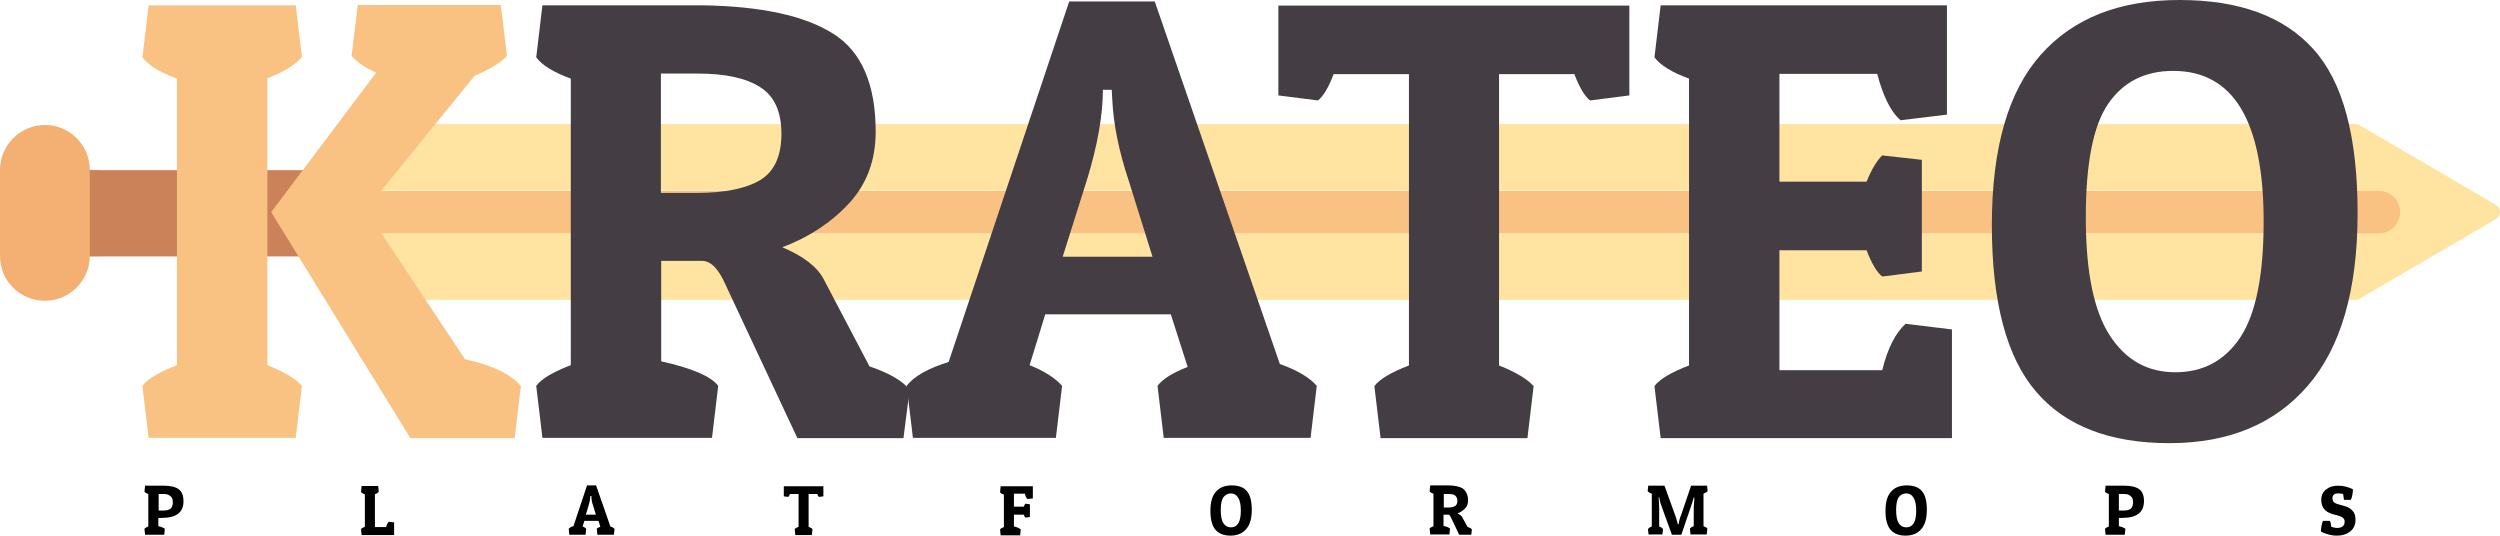
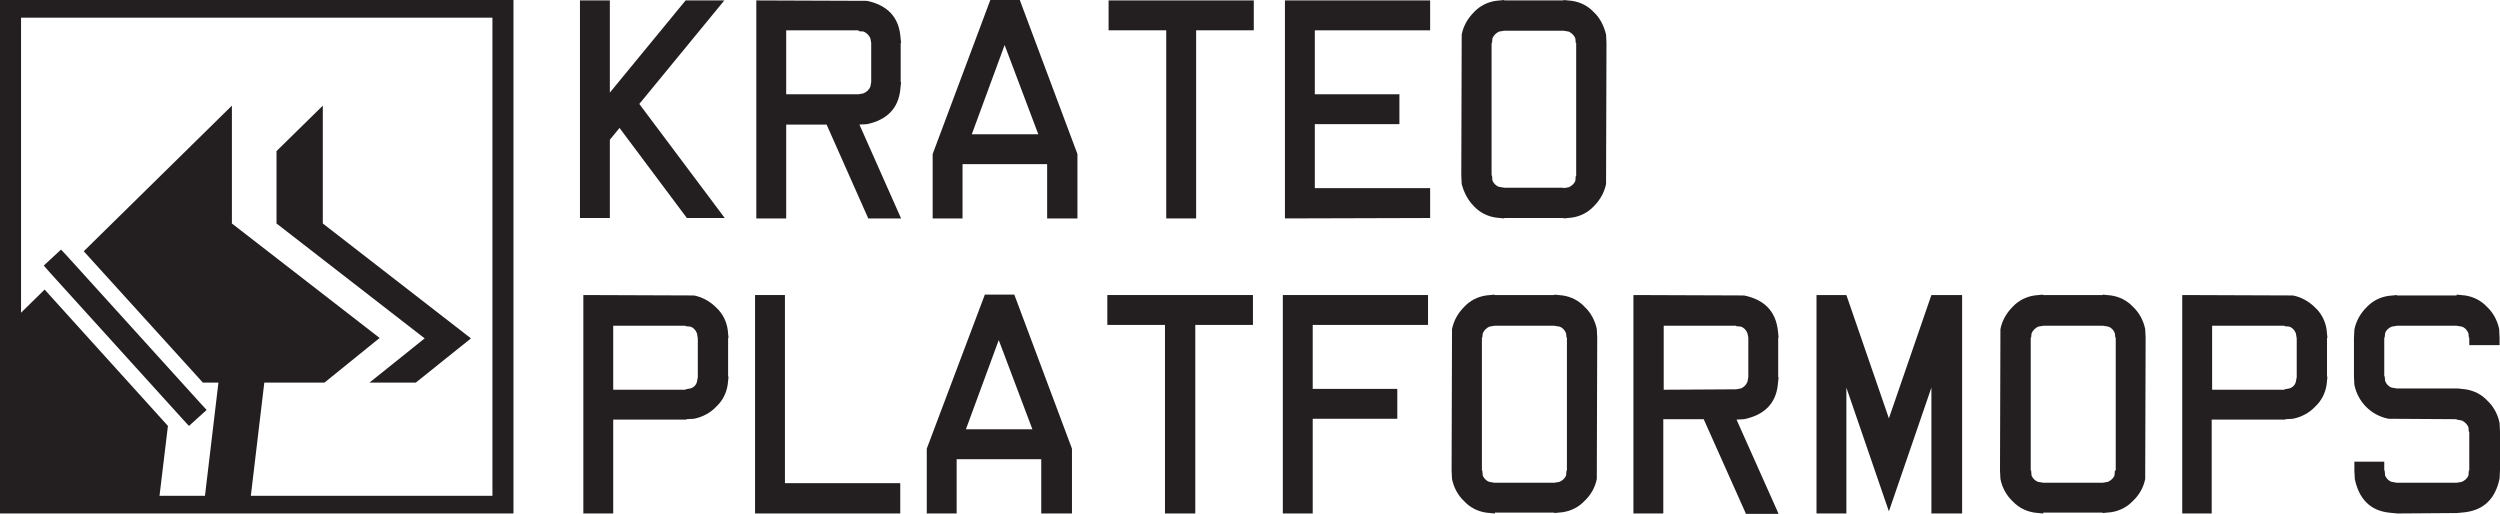
- <svg xmlns="http://www.w3.org/2000/svg" version="1.1" x="0px" y="0px" viewBox="0 0 846.2 181.3" style="enable-background:new 0 0 846.2 181.3;" xml:space="preserve">
+ <svg xmlns="http://www.w3.org/2000/svg" version="1.1" id="Layer_1" x="0px" y="0px" viewBox="0 0 594 122.1" style="enable-background:new 0 0 594 122.1;" xml:space="preserve">
  <style type="text/css">
- 	.st0{fill:#F4B073;}
- 	.st1{fill:#CC8259;}
- 	.st2{fill:#FFE4A1;}
- 	.st3{fill:#FAC282;}
- 	.st4{fill:#443D44;}
+ 	.st0{fill:#231F20;}
</style>
-   <g id="Platformops">
- </g>
-   <g id="Sword">
- </g>
-   <g id="krateo">
-     <g>
-       <g>
-         <path d="M54.7,175.3h-1.1v2.8c1.2,0.3,1.9,0.6,2.2,0.9l-0.2,2h-6.5l-0.2-2c0.2-0.3,0.6-0.5,1.3-0.8v-11c-0.7-0.2-1.1-0.5-1.3-0.8     l0.2-2h6.4c2.2,0,3.9,0.4,5,1.2c1.1,0.8,1.6,2.2,1.6,4.1C62.1,173.5,59.6,175.3,54.7,175.3z M55.1,167.2h-1.4v5.6h1.6     c1.1,0,1.9-0.2,2.4-0.6c0.5-0.4,0.8-1.2,0.8-2.2c0-1.1-0.3-1.8-0.9-2.1C57,167.3,56.2,167.2,55.1,167.2z" />
-         <path d="M133.4,181.1h-11l-0.2-2c0.2-0.3,0.6-0.5,1.3-0.8v-11c-0.7-0.2-1.1-0.5-1.3-0.8l0.2-2h5.6l0.2,2     c-0.3,0.3-0.7,0.6-1.3,0.8v11.1h3.8c0.2-0.8,0.5-1.4,0.9-1.8l1.8,0.2V181.1z" />
-         <path d="M201.8,164.4l4.8,13.8c0.7,0.2,1.1,0.5,1.4,0.8l-0.2,2h-5.6l-0.2-2c0.2-0.3,0.6-0.5,1.2-0.7l-0.6-2h-4.8l-0.6,1.9     c0.6,0.2,1,0.5,1.2,0.8l-0.2,2h-5.5l-0.2-2c0.3-0.4,0.8-0.7,1.6-0.9l4.6-13.8H201.8z M199.8,167.8c0,1-0.2,2.1-0.6,3.4l-0.9,3     h3.4l-0.9-2.9c-0.4-1.1-0.6-2.1-0.6-3l0-0.4H199.8z" />
-         <path d="M278.7,164.6v3.4l-1.5,0.2c-0.2-0.2-0.4-0.5-0.6-1h-2.9v11.1c0.6,0.3,1.1,0.5,1.3,0.8l-0.2,2h-5.6l-0.2-2     c0.2-0.3,0.6-0.5,1.3-0.8v-11.1h-2.9c-0.2,0.5-0.4,0.8-0.6,1l-1.5-0.2v-3.4H278.7z" />
-         <path d="M349.6,164.5v4.2l-1.8,0.2c-0.4-0.3-0.7-0.9-0.9-1.8h-3.7v4.4h3.3c0.2-0.5,0.4-0.8,0.6-1l1.5,0.2v4.3l-1.5,0.2     c-0.2-0.2-0.4-0.5-0.6-1h-3.3v4c1.1,0.2,1.8,0.6,2.3,1l-0.2,2h-6.6l-0.2-2c0.2-0.3,0.6-0.5,1.3-0.8v-11c-0.7-0.2-1.1-0.5-1.3-0.8     l0.2-2H349.6z" />
-         <path d="M416.5,181.3c-2.3,0-4-0.7-5.1-2c-1.1-1.3-1.7-3.4-1.7-6.4c0-2.9,0.6-5.1,1.9-6.5c1.2-1.4,3-2.1,5.3-2.1s4,0.6,5.1,1.9     c1.1,1.2,1.7,3.3,1.7,6.3s-0.6,5.1-1.9,6.6C420.5,180.6,418.7,181.3,416.5,181.3z M414.1,168.3c-0.6,0.8-0.9,2.3-0.9,4.3     c0,2.1,0.3,3.6,0.9,4.5c0.6,0.9,1.4,1.4,2.5,1.4c1.1,0,1.9-0.4,2.5-1.3c0.6-0.9,0.9-2.4,0.9-4.4c0-3.8-1.2-5.8-3.5-5.8     C415.5,167.1,414.7,167.5,414.1,168.3z" />
-         <path d="M496.9,169.4c0,1.1-0.3,2-1,2.7c-0.7,0.7-1.5,1.3-2.6,1.7c0.8,0.3,1.3,0.7,1.6,1.2l1.8,3.3c0.8,0.3,1.3,0.6,1.5,0.9     l-0.2,1.8h-4.1l-2.8-5.9c-0.3-0.6-0.6-0.9-0.9-0.9h-1.6v3.8c1.2,0.3,1.9,0.6,2.2,0.9l-0.2,2h-6.5l-0.2-2c0.2-0.3,0.6-0.5,1.3-0.8     v-11c-0.7-0.2-1.1-0.5-1.3-0.8l0.2-2h6.1c2.2,0,3.9,0.4,5,1.1C496.3,166.3,496.9,167.6,496.9,169.4z M490.1,167.2h-1.4v4.6h1.4     c1.1,0,1.9-0.2,2.4-0.5s0.8-0.9,0.8-1.8c0-0.8-0.3-1.4-0.8-1.8S491.1,167.2,490.1,167.2z" />
-         <path d="M573.3,172c0-0.6,0.1-1.6,0.2-3l0-0.6l-0.2,0c-0.4,1.4-0.7,2.4-1,3.2l-3.2,9.4h-3.2l-3.4-9.4c-0.3-0.7-0.6-1.6-0.8-2.7     l-0.1-0.6l-0.2,0c0.1,1.4,0.2,2.6,0.2,3.6v6.3c0.6,0.2,1,0.5,1.3,0.9l-0.2,1.8H558l-0.2-1.8c0.3-0.4,0.7-0.7,1.3-0.9v-11.1     c-0.7-0.2-1.1-0.5-1.4-0.9l0.2-1.8h5.5l3.5,9.7c0.4,1.1,0.7,2,0.9,2.9l0.1,0.4h0.3c0.1-1,0.4-2.1,0.9-3.3l3.3-9.7h5.4l0.2,1.8     c-0.3,0.4-0.7,0.6-1.4,0.9v11c0.6,0.2,1.1,0.5,1.3,0.8l-0.2,2h-5.5l-0.2-2c0.3-0.3,0.7-0.6,1.3-0.8V172z" />
-         <path d="M645,181.3c-2.3,0-4-0.7-5.1-2c-1.1-1.3-1.7-3.4-1.7-6.4c0-2.9,0.6-5.1,1.9-6.5c1.2-1.4,3-2.1,5.3-2.1s4,0.6,5.1,1.9     c1.1,1.2,1.7,3.3,1.7,6.3s-0.6,5.1-1.9,6.6C649,180.6,647.3,181.3,645,181.3z M642.7,168.3c-0.6,0.8-0.9,2.3-0.9,4.3     c0,2.1,0.3,3.6,0.9,4.5c0.6,0.9,1.4,1.4,2.5,1.4c1.1,0,1.9-0.4,2.5-1.3c0.6-0.9,0.9-2.4,0.9-4.4c0-3.8-1.2-5.8-3.5-5.8     C644.1,167.1,643.2,167.5,642.7,168.3z" />
-         <path d="M718.3,175.3h-1.1v2.8c1.2,0.3,1.9,0.6,2.2,0.9l-0.2,2h-6.5l-0.2-2c0.2-0.3,0.6-0.5,1.3-0.8v-11     c-0.7-0.2-1.1-0.5-1.3-0.8l0.2-2h6.4c2.2,0,3.9,0.4,5,1.2s1.6,2.2,1.6,4.1C725.6,173.5,723.2,175.3,718.3,175.3z M718.6,167.2     h-1.4v5.6h1.6c1.1,0,1.9-0.2,2.4-0.6c0.5-0.4,0.8-1.2,0.8-2.2c0-1.1-0.3-1.8-0.9-2.1C720.6,167.3,719.7,167.2,718.6,167.2z" />
-         <path d="M793.1,167.2c-0.5-0.1-1.1-0.2-1.7-0.2s-1.1,0.1-1.4,0.4c-0.4,0.3-0.5,0.7-0.5,1.2s0.1,1,0.4,1.3     c0.3,0.3,0.8,0.6,1.6,0.8l2.1,0.6c1.2,0.3,2.1,0.9,2.7,1.6c0.7,0.7,1,1.8,1,3.1c0,1.6-0.6,2.9-1.8,3.9c-1.2,0.9-2.6,1.4-4.4,1.4     c-1,0-1.9-0.1-3-0.4s-1.9-0.6-2.5-1c0-0.1,0-0.3,0-0.6c0-0.3,0.1-0.7,0.2-1.4c0.1-0.7,0.3-1.2,0.5-1.6h2.3c0.3,0.5,0.4,1.2,0.5,2     c0.6,0.2,1.2,0.4,2,0.4c0.7,0,1.4-0.2,1.8-0.5c0.5-0.4,0.7-0.9,0.7-1.5c0-0.3,0-0.6-0.1-0.8s-0.2-0.4-0.4-0.6     c-0.2-0.2-0.6-0.4-1.1-0.6l-2.5-0.7c-2.5-0.7-3.8-2.3-3.8-4.8c0-1.5,0.5-2.6,1.6-3.5c1.1-0.9,2.4-1.3,4.1-1.3     c1.7,0,3.4,0.4,5,1.2c0,0.1,0,0.3,0,0.6s-0.1,0.7-0.2,1.4c-0.1,0.7-0.3,1.2-0.5,1.6h-2.3C793.3,168.7,793.2,168,793.1,167.2z" />
-       </g>
-       <path class="st0" d="M33.9,57.5h-3.5c0-8.4-6.8-15.2-15.2-15.2S0,49.2,0,57.5h0v29.2h0c0,8.4,6.8,15.1,15.2,15.1    s15.1-6.8,15.2-15.1h3.5V57.5z" />
-       <rect x="30.4" y="57.6" class="st1" width="94.1" height="29.2" />
-       <path class="st2" d="M845.1,69.5L845.1,69.5L845.1,69.5c-0.2-0.1-0.3-0.2-0.5-0.3L798,42v0H122.8v22.5H798V79H122.8v22.5H798v0    l46.6-27.2c0.2-0.1,0.3-0.2,0.4-0.3l0,0v0c0.7-0.5,1.2-1.3,1.2-2.3S845.8,70,845.1,69.5z" />
-       <path class="st3" d="M805.2,64.6H97.7V79h707.5l0,0c0,0,0,0,0,0c4,0,7.2-3.2,7.2-7.2S809.2,64.6,805.2,64.6z" />
-       <g>
-         <path class="st3" d="M100.1,1.7l2.1,17.6c-2.3,2.7-6.2,5.1-11.7,7.2v97.1c5.7,2.3,9.6,4.6,11.7,7l-2.1,17.6H50.3l-2.1-17.6     c1.8-2.4,5.7-4.7,11.7-7V26.6c-5.8-2.1-9.7-4.5-11.7-7.2l2.1-17.6H100.1z M174.2,148.3h-35.3L91.8,71.8l35.5-47.2     c-4-1.8-6.7-3.8-8.3-5.7l2.1-17.2h48.4l2.1,17.2c-2,2.3-5.7,4.5-11,6.8L123.8,71l33.6,50.6c9.2,2,15.5,5,18.9,9.1L174.2,148.3z" />
-         <path class="st4" d="M296.4,44.6c0,9.6-3,17.7-9,24.2c-6,6.5-13.6,11.5-22.6,14.9c7.1,3,11.8,6.6,14,10.8l15.5,29.5     c6.7,2.3,11.2,4.9,13.6,7.9l-2.1,16.4h-35.9l-24.4-52.1c-2.3-5.2-4.9-7.9-7.9-7.9h-13.8v34c10.3,2.3,16.8,5,19.3,8.3l-2.1,17.6     h-57.4l-2.1-17.6c1.8-2.4,5.7-4.7,11.7-7V26.6c-5.8-2.1-9.7-4.5-11.7-7.2l2.1-17.6h54.2c19.8,0.3,34.6,3.5,44.2,9.6     C291.6,17.4,296.4,28.5,296.4,44.6z M236.2,24.9h-12.5v40.4h12.1c9.6,0,16.8-1.5,21.6-4.4c4.7-2.9,7.1-8.1,7.1-15.6     c0-7.5-2.4-12.8-7.2-15.8C252.5,26.4,245.4,24.9,236.2,24.9z" />
-         <path class="st4" d="M390.9,0.6l42.3,122.6c5.9,2.1,10.1,4.6,12.5,7.4l-2.1,17.6h-49.7l-2.1-17.6c1.7-2.3,5.1-4.4,10.2-6.4     l-5.7-17.8h-42.5l-5.3,17.2c5,2,8.6,4.3,11,7l-2.1,17.6h-48.4l-2.1-17.6c2.5-3.3,7.3-5.9,14.2-8.1l40.8-122H390.9z M373.3,30.4     c0,8.6-1.8,18.7-5.3,30.2l-8.3,26.3h30.4L382,61c-3.3-9.9-5.1-18.9-5.5-27l-0.2-3.6H373.3z" />
-         <path class="st4" d="M551.5,1.9v30.4L538.2,34c-1.8-1.4-3.6-4.4-5.3-8.9h-25.5v98.6c5.7,2.3,9.6,4.6,11.7,7l-2.1,17.6h-49.7     l-2.1-17.6c1.8-2.4,5.7-4.7,11.7-7V25.1h-25.5c-1.7,4.5-3.5,7.5-5.3,8.9l-13.4-1.7V1.9H551.5z" />
-         <path class="st4" d="M660.7,148.3h-98.6l-2.1-17.6c1.8-2.4,5.7-4.7,11.7-7V26.6c-5.8-2.1-9.7-4.5-11.7-7.2l2.1-17.6H659v37     l-15.7,1.9c-3.3-2.8-5.9-8.1-7.9-15.7h-33.1v36.5h29.5c1.7-4.2,3.5-7.2,5.3-8.9l13.4,1.5v37.8l-13.4,1.7     c-1.8-1.4-3.6-4.4-5.3-8.9h-29.5v40.6h34.8c1.8-7.4,4.5-12.6,7.9-15.7l15.7,1.9V148.3z" />
-         <path class="st4" d="M734.3,150c-20.1,0-35.2-5.8-45.1-17.4c-10-11.6-15-30.4-15-56.4c0-26,5.5-45.2,16.5-57.6     c11-12.4,26.6-18.6,47-18.6C757.9,0,773,5.5,783,16.6c10,11,15,29.5,15,55.5c0,25.9-5.6,45.4-16.8,58.4     C770,143.5,754.4,150,734.3,150z M713.6,35.1c-5.1,7.4-7.6,20.2-7.6,38.5c0,18.3,2.7,31.6,8.1,39.9c5.4,8.4,12.8,12.5,22.2,12.5     c9.4,0,16.7-3.9,22-11.8c5.2-7.9,7.9-20.9,7.9-39.2c0-34-10.2-51-30.6-51C726,24,718.7,27.7,713.6,35.1z" />
-       </g>
-     </g>
+   <g>
+     <path class="st0" d="M137.8,51.9V0.1h7.1V22l18-21.9h9.2l-20.2,24.6l20.3,27.1h-9l-16-21.4l-2.3,2.8v18.6H137.8z" />
+     <path class="st0" d="M206.3,51.9l-9.9-22.3h-9.6v22.3h-7.1V0.1L206,0.2c4.7,1,7.4,3.7,7.9,8.1l0.2,1.9h-0.1v9.3h0.1l-0.2,1.9   c-0.5,4.4-3.2,7.1-7.9,8.1l-1.8,0.1l9.9,22.3H206.3z M204,22.4l1.1-0.2c0.8-0.3,1.4-0.9,1.7-1.6l0.2-1.1v-9.3l-0.2-1.1   c-0.3-0.7-0.9-1.3-1.6-1.6L204,7.4V7.2h-17.2v15.2H204z" />
+     <path class="st0" d="M256,51.9h-7.2V39h-20.1v12.9h-7.1V36.6L235.3,0h7L256,36.6L256,51.9z M246.7,31.9l-8-21.2l-7.8,21.2   L246.7,31.9z" />
+     <path class="st0" d="M277.1,51.9V7.2h-13.7V0.1h34.5v7.1h-13.7v44.7H277.1z" />
+     <path class="st0" d="M305.3,51.9V0.1h34.5v7.1h-27.4v15.2h20.1v7.1h-20.1v15.2h27.4v7.1L305.3,51.9z" />
+     <path class="st0" d="M357.4,51.9l-2-0.2c-2-0.3-3.8-1.2-5.2-2.7c-1.4-1.4-2.4-3.3-2.9-5.3l-0.1-2l0.1-33.5c0.4-2,1.4-3.8,2.9-5.3   c1.4-1.5,3.2-2.4,5.2-2.7l2-0.2v0.1h14.1V0l2,0.2c2,0.3,3.8,1.2,5.2,2.7c1.5,1.4,2.4,3.3,2.9,5.3l0.1,2l-0.1,33.5   c-0.4,2-1.4,3.8-2.9,5.3c-1.4,1.5-3.2,2.4-5.2,2.7l-2,0.2v-0.1h-14.1V51.9z M371.5,44.7l1.2-0.2c0.7-0.3,1.3-0.8,1.6-1.5l0.1-1.2   h0.1V10.2h-0.1l-0.1-1.1c-0.3-0.7-0.9-1.3-1.6-1.6l-1.2-0.2h-14.1l-1.2,0.2c-0.7,0.3-1.3,0.9-1.6,1.6l-0.1,1.1h-0.1v31.5h0.1   l0.1,1.2c0.3,0.7,0.9,1.3,1.6,1.5l1.2,0.2H371.5z" />
+     <polygon class="st0" points="87.8,90.9 98.8,90.9 111.9,80.4 76.7,53.1 76.7,25.1 65.7,35.9 65.7,53.1 100.9,80.4  " />
+     <polygon class="st0" points="43.6,99.8 44.9,101.2 49.1,97.4 47.8,96 16,60.9 14.5,59.3 10.4,63.1 11.8,64.7  " />
+     <path class="st0" d="M0,0v122h122V0H0z M117,117.8H59.6l3.2-26.9h14.3l13.1-10.6L55.1,53.1v-28L19.9,59.7l28.3,31.2h3.7l-3.2,26.9   H37.9l2-16.6L10.6,68.8L5,74.3V4.2h112V117.8z" />
+     <path class="st0" d="M138.6,122V70.1l26.3,0.1c2,0.4,3.8,1.4,5.3,2.9c1.5,1.4,2.4,3.2,2.7,5.2l0.2,2H173v9.2h0.1l-0.2,1.9   c-0.3,2-1.2,3.8-2.7,5.2c-1.4,1.5-3.3,2.5-5.3,2.9l-1.8,0.1v0.1h-17.4V122H138.6z M162.9,92.5l1.1-0.2c0.8-0.2,1.4-0.8,1.6-1.6   l0.2-1.1v-9.2l-0.2-1.2c-0.3-0.8-0.9-1.4-1.6-1.6l-1.1-0.1v-0.1h-17.2v15.2H162.9z" />
+     <path class="st0" d="M179.4,122V70.1h7.1v44.7h27.4v7.2H179.4z" />
+     <path class="st0" d="M254.7,122h-7.3v-12.9h-20.1V122h-7.1v-15.4L234,70h7l13.7,36.6V122z M245.3,102l-8-21.2l-7.8,21.2H245.3z" />
+     <path class="st0" d="M276.8,122V77.2h-13.7v-7.1h34.6v7.1H284V122H276.8z" />
+     <path class="st0" d="M304.8,122V70.1h34.5v7.1h-27.4v15.2h20.1v7.1h-20.1V122H304.8z" />
+     <path class="st0" d="M355.1,122l-2-0.2c-2-0.3-3.8-1.2-5.2-2.7c-1.5-1.4-2.5-3.3-2.9-5.3l-0.1-2l0.1-33.6c0.4-2,1.4-3.8,2.9-5.3   c1.4-1.5,3.2-2.4,5.2-2.7l2-0.2v0.1h14.2V70l2,0.2c2,0.3,3.8,1.2,5.2,2.7c1.5,1.4,2.5,3.3,2.9,5.3l0.1,2l-0.1,33.6   c-0.4,2-1.4,3.8-2.9,5.2c-1.4,1.5-3.2,2.4-5.2,2.7l-2,0.2v-0.1h-14.1V122z M369.3,114.7l1.2-0.2c0.7-0.3,1.3-0.8,1.6-1.5l0.1-1.2   h0.1V80.2h-0.1l-0.1-1c-0.3-0.8-0.9-1.4-1.6-1.6l-1.2-0.2h-14.2l-1.2,0.2c-0.7,0.3-1.3,0.9-1.6,1.6l-0.1,1h-0.1v31.6h0.1l0.1,1.2   c0.3,0.7,0.9,1.3,1.6,1.5l1.2,0.2L369.3,114.7z" />
+     <path class="st0" d="M414.8,122l-10-22.4h-9.6V122h-7.1V70.1l26.3,0.1c4.8,1,7.4,3.7,8,8.1l0.2,1.9h-0.1v9.4h0.1l-0.2,1.9   c-0.5,4.4-3.2,7.1-8,8.1l-1.8,0.1l10,22.4H414.8z M412.5,92.5l1.1-0.2c0.8-0.3,1.3-0.9,1.6-1.6l0.2-1.1v-9.4l-0.2-1   c-0.3-0.8-0.9-1.4-1.6-1.6l-1.1-0.1v-0.1h-17.2v15.2L412.5,92.5z" />
+     <path class="st0" d="M458.9,122V92.1l-10.1,29.4l-10.1-29.4V122h-7.1V70.1h7.1l10.1,29.3l10.1-29.3h7.3V122H458.9z" />
+     <path class="st0" d="M485.4,122l-2-0.2c-2-0.3-3.8-1.2-5.2-2.7c-1.5-1.4-2.5-3.3-2.9-5.3l-0.1-2l0.1-33.6c0.4-2,1.4-3.8,2.9-5.3   c1.4-1.5,3.2-2.4,5.2-2.7l2-0.2v0.1h14.2V70l2,0.2c2,0.3,3.8,1.2,5.2,2.7c1.5,1.4,2.5,3.3,2.9,5.3l0.1,2l-0.1,33.6   c-0.4,2-1.4,3.8-2.9,5.2c-1.4,1.5-3.2,2.4-5.2,2.7l-2,0.2v-0.1h-14.1V122z M499.6,114.7l1.2-0.2c0.7-0.3,1.3-0.8,1.6-1.5l0.1-1.2   h0.2V80.2h-0.1l-0.1-1c-0.3-0.8-0.9-1.4-1.6-1.6l-1.2-0.2h-14.2l-1.2,0.2c-0.7,0.3-1.3,0.9-1.6,1.6l-0.1,1h-0.1v31.6h0.1l0.1,1.2   c0.3,0.7,0.9,1.3,1.6,1.5l1.2,0.2L499.6,114.7z" />
+     <path class="st0" d="M518.5,122V70.1l26.3,0.1c2,0.4,3.8,1.4,5.3,2.9c1.5,1.4,2.4,3.2,2.7,5.2l0.2,2h-0.1v9.2h0.1l-0.2,1.9   c-0.3,2-1.2,3.8-2.7,5.2c-1.4,1.5-3.3,2.5-5.3,2.9l-1.8,0.1v0.1h-17.5V122H518.5z M542.8,92.5l1.1-0.2c0.8-0.2,1.4-0.8,1.6-1.6   l0.2-1.1v-9.2l-0.2-1.2c-0.3-0.8-0.9-1.4-1.6-1.6l-1.1-0.1v-0.1h-17.2v15.2H542.8z" />
+     <path class="st0" d="M569.6,122l-2-0.2c-4.4-0.5-7.1-3.2-8.1-8l-0.1-2v-2.1h7.1v2.1h0.1l0.1,1.2c0.3,0.7,0.9,1.3,1.6,1.5l1.2,0.2   h14.2l1.2-0.2c0.7-0.3,1.3-0.8,1.6-1.5l0.1-1.2h0.1v-9.2h-0.1l-0.1-1.1c-0.3-0.7-0.9-1.3-1.6-1.6l-1.2-0.2v-0.1l-16.2-0.1   c-4.1-0.8-7.3-4-8.1-8.1l-0.1-1.9v-9.2l0.1-2c0.4-2,1.4-3.8,2.9-5.3c1.4-1.5,3.2-2.4,5.2-2.7l2-0.2v0.1h14.2V70l2,0.2   c2,0.3,3.8,1.2,5.2,2.7c1.5,1.4,2.5,3.3,2.9,5.3l0.1,2V82h-7.2v-1.8h-0.1l-0.1-1c-0.3-0.8-0.9-1.4-1.6-1.6l-1.2-0.2h-14.2l-1.2,0.2   c-0.8,0.3-1.4,0.9-1.6,1.6l-0.1,1h-0.1v9.2h0.1l0.1,1.1c0.3,0.8,0.9,1.4,1.6,1.6l1.2,0.2H584l1.8,0.2c2,0.3,3.8,1.2,5.2,2.7   c1.5,1.4,2.5,3.3,2.9,5.3l0.1,2v9.2l-0.1,2c-1,4.8-3.7,7.4-8.1,8l-2,0.2L569.6,122z" />
  </g>
</svg>
